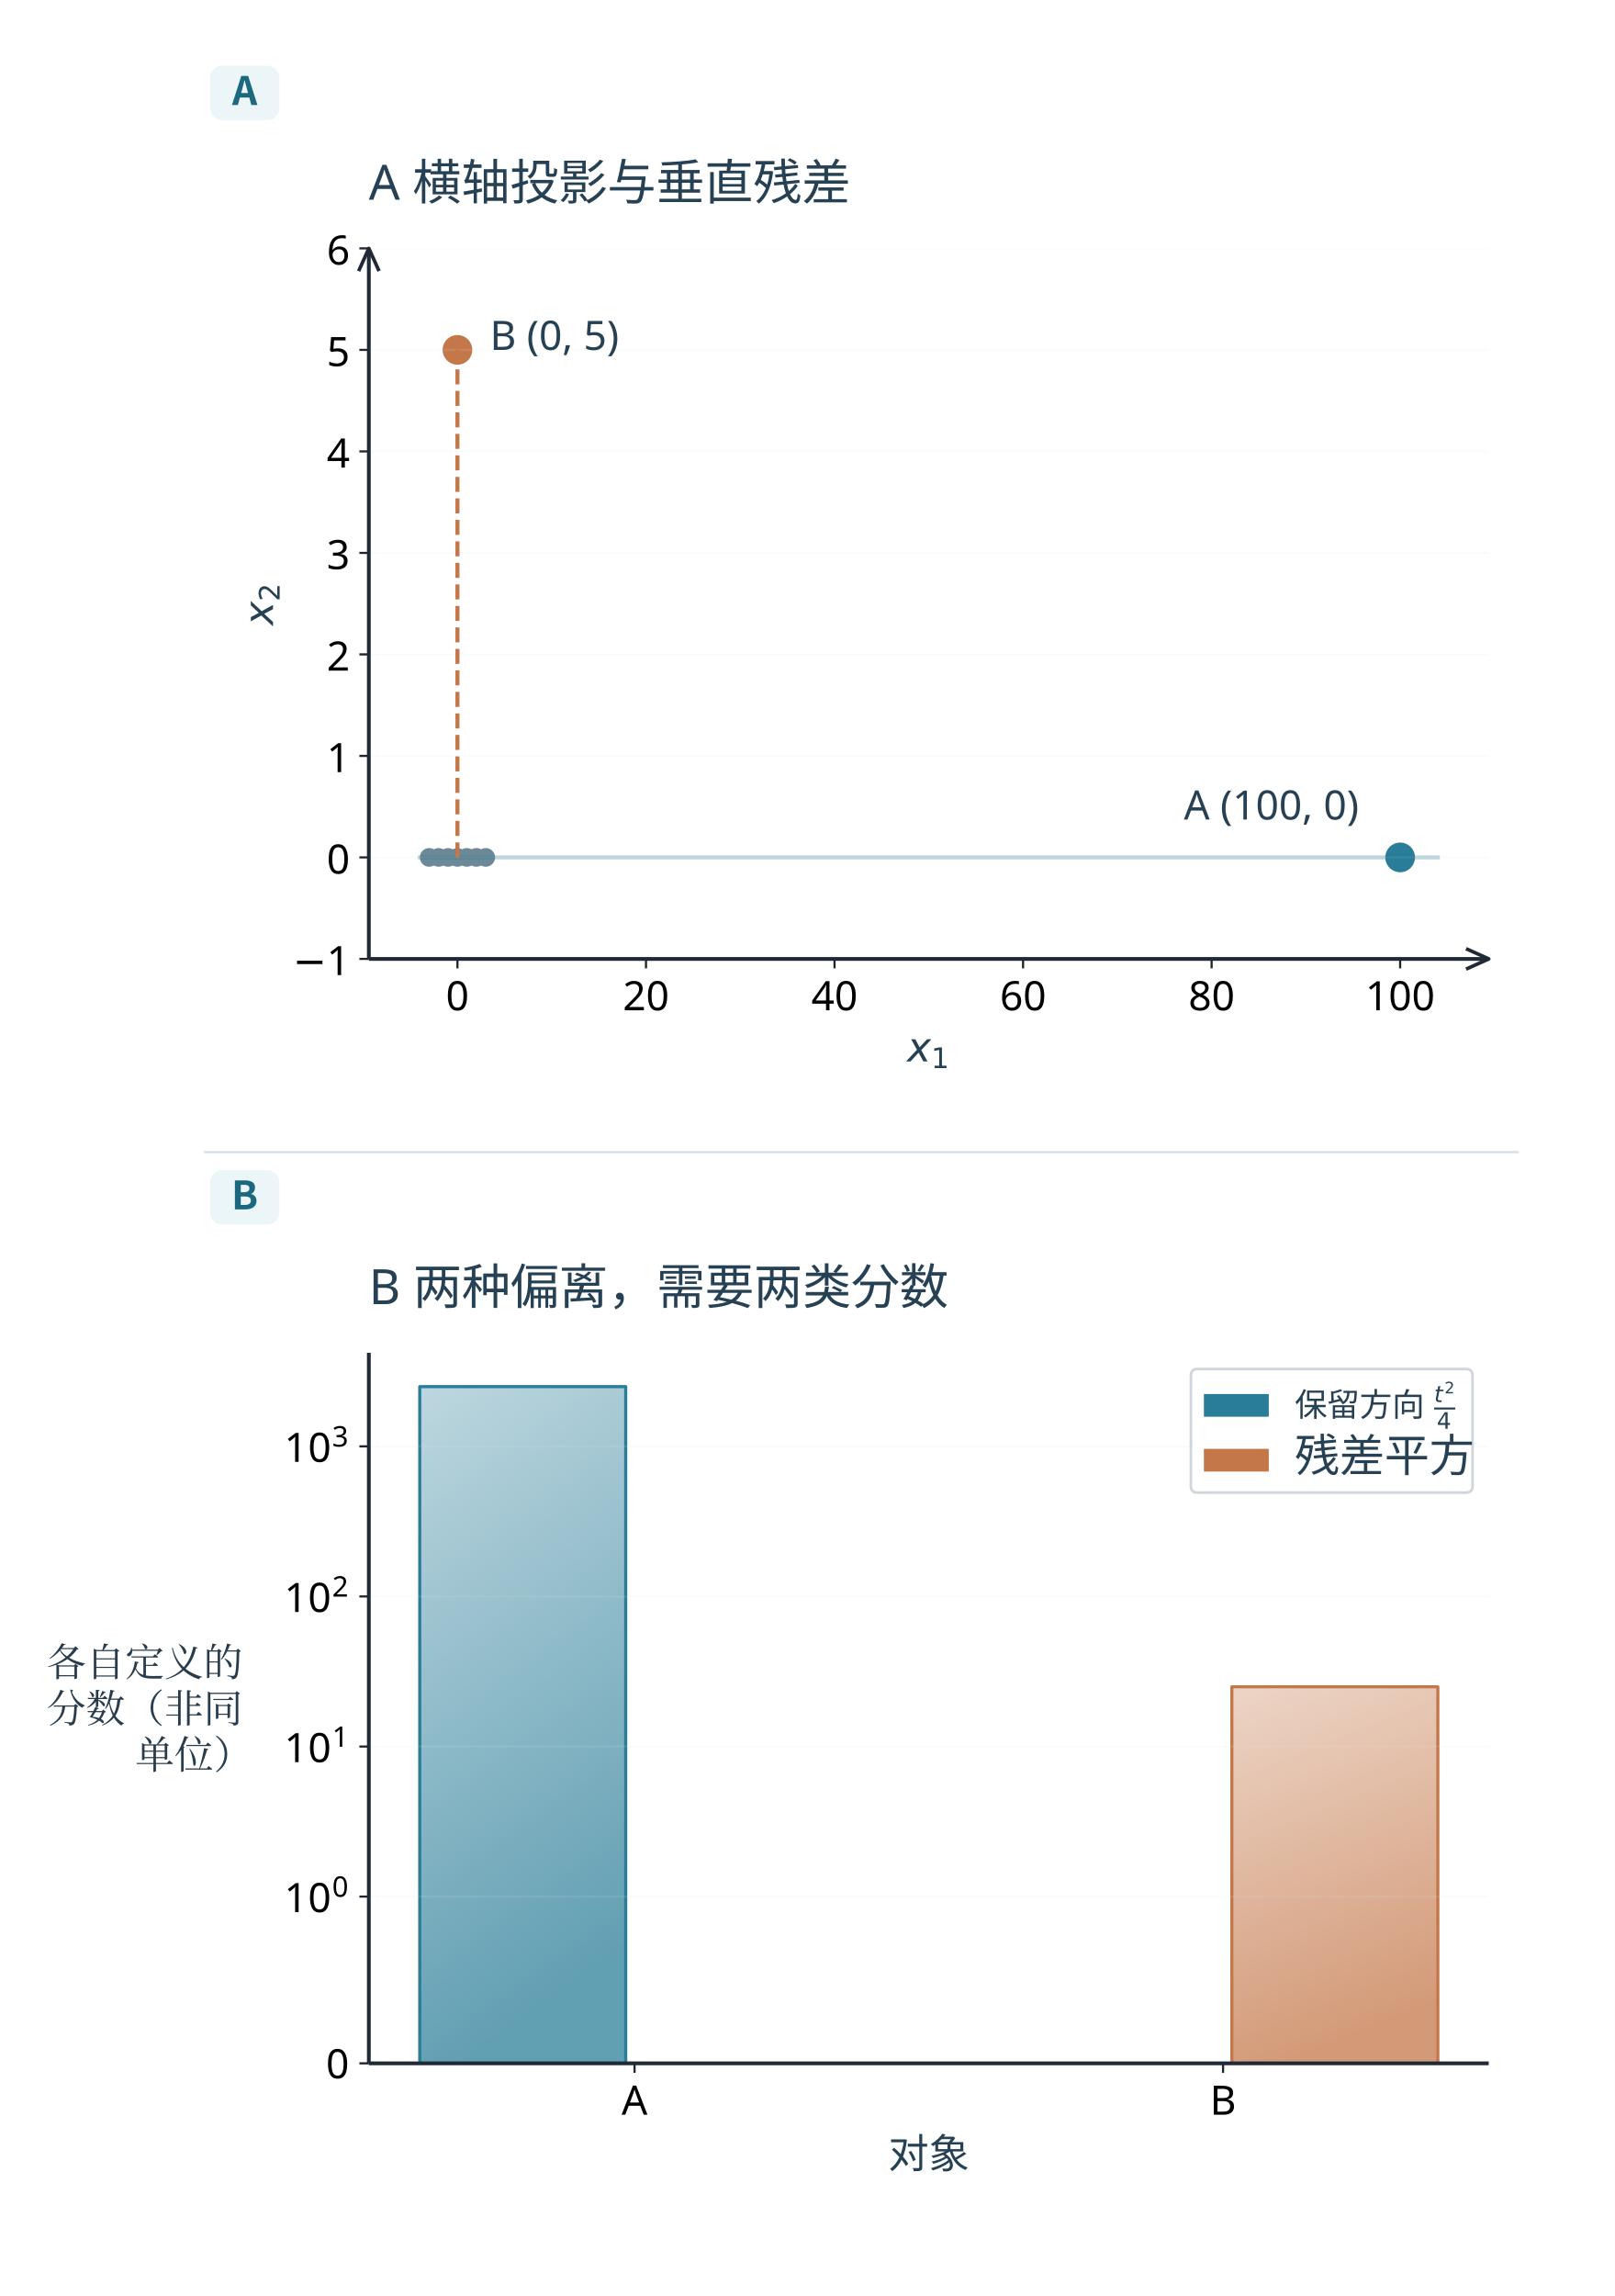
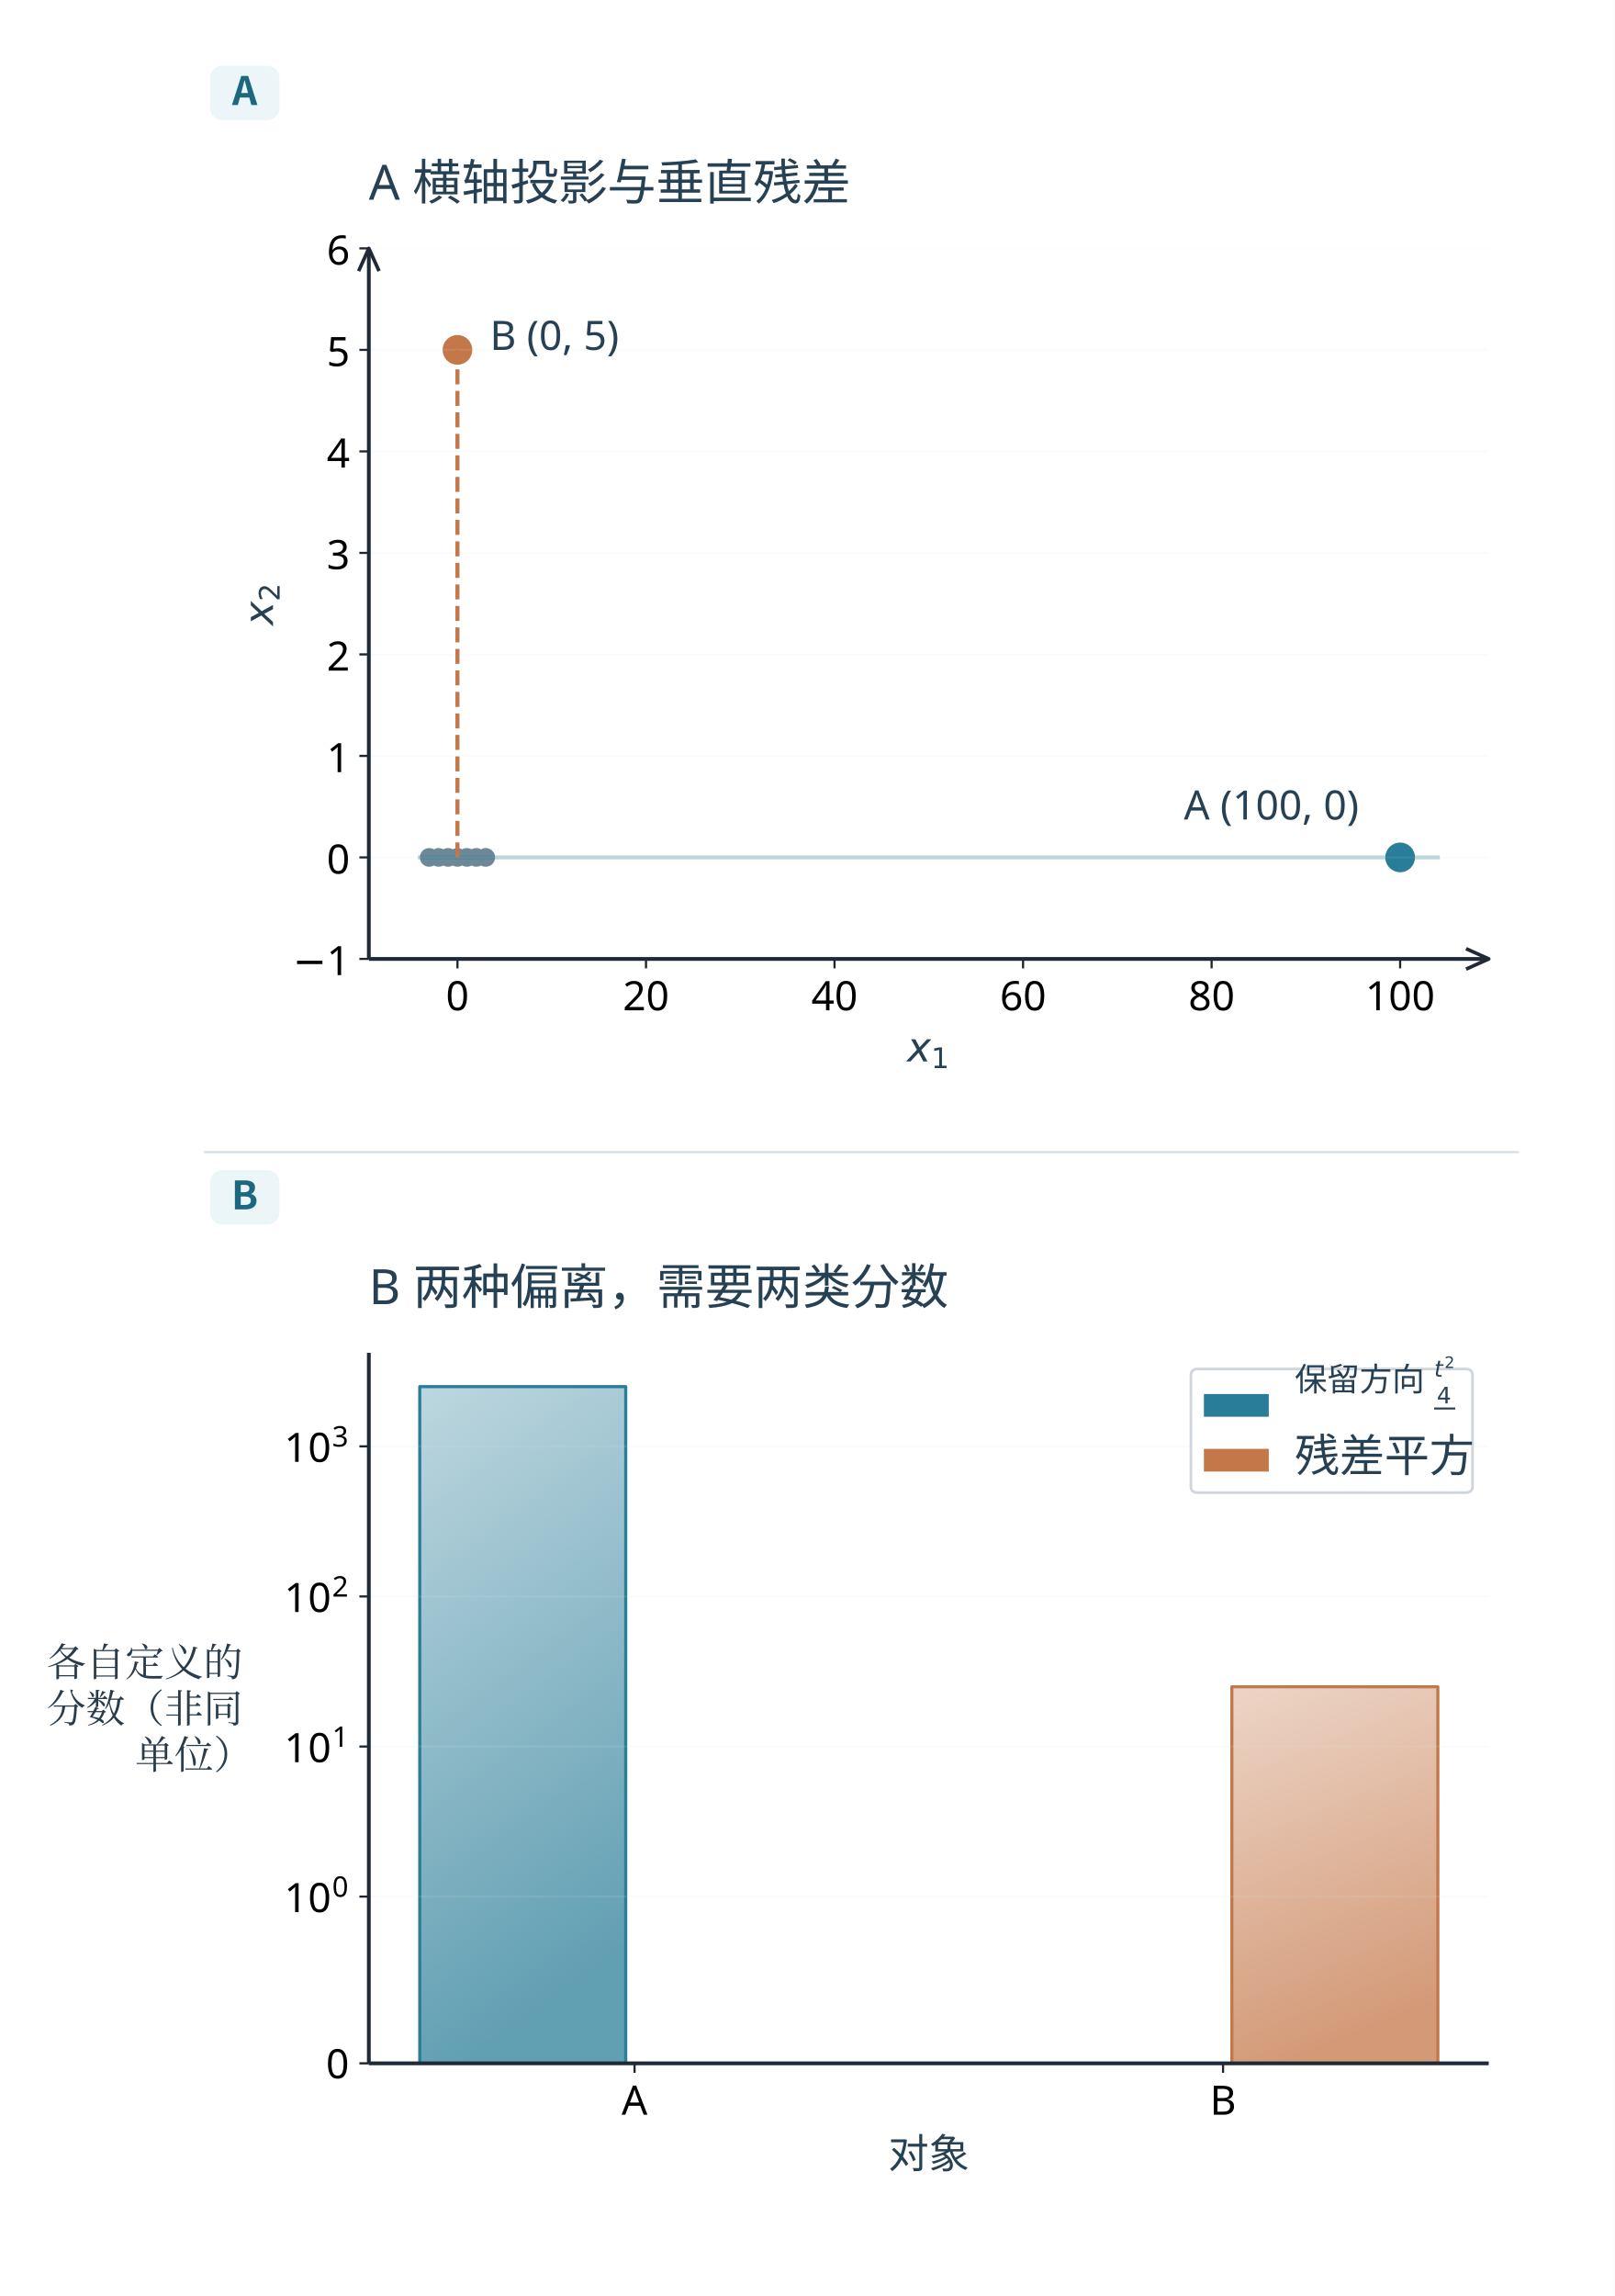
<svg xmlns="http://www.w3.org/2000/svg" xmlns:xlink="http://www.w3.org/1999/xlink" width="1070.89" height="1522.2" viewBox="-91.287 109.398 1070.89 1522.2" role="img" aria-labelledby="diagram-title">
  <defs>
    <style type="text/css">*{stroke-linejoin: round; stroke-linecap: butt}</style>
    <path id="m8a67c194a7" d="M 0 2.958 C 0.784 2.958 1.537 2.646 2.092 2.092 C 2.646 1.537 2.958 0.784 2.958 0 C 2.958 -0.784 2.646 -1.537 2.092 -2.092 C 1.537 -2.646 0.784 -2.958 0 -2.958 C -0.784 -2.958 -1.537 -2.646 -2.092 -2.092 C -2.646 -1.537 -2.958 -0.784 -2.958 0 C -2.958 0.784 -2.646 1.537 -2.092 2.092 C -1.537 2.646 -0.784 2.958 0 2.958 z " style="stroke: #6d8896" />
    <path id="C0_0_11c615a632" d="M 0 5 C 1.326 5 2.598 4.473 3.536 3.536 C 4.473 2.598 5 1.326 5 -0 C 5 -1.326 4.473 -2.598 3.536 -3.536 C 2.598 -4.473 1.326 -5 0 -5 C -1.326 -5 -2.598 -4.473 -3.536 -3.536 C -4.473 -2.598 -5 -1.326 -5 0 C -5 1.326 -4.473 2.598 -3.536 3.536 C -2.598 4.473 -1.326 5 0 5 z " />
    <path id="m4ec9eb11e6" d="M 0 0 L 0 3.5 " style="stroke: #1d262f; stroke-width: 0.8" />
    <path id="m93d9845f01" d="M 0 0 L -3.5 0 " style="stroke: #1d262f; stroke-width: 0.8" />
    <clipPath id="p0c72a37c1d">
      <rect x="53.841" y="39.589" width="414.209" height="262.72" />
    </clipPath>
    <clipPath id="pb0193778c0">
      <rect x="549.813" y="39.589" width="414.209" height="262.72" />
    </clipPath>
    <linearGradient id="inkwash-series-1" x1="0%" x2="22%" y1="0%" y2="100%">
      <stop offset="0%" stop-color="#2a7d98" stop-opacity=".31" />
      <stop offset="100%" stop-color="#2a7d98" stop-opacity=".74" />
    </linearGradient>
    <linearGradient id="inkwash-series-2" x1="0%" x2="22%" y1="0%" y2="100%">
      <stop offset="0%" stop-color="#c47749" stop-opacity=".31" />
      <stop offset="100%" stop-color="#c47749" stop-opacity=".74" />
    </linearGradient>
  </defs>
  <rect id="edition-paper" x="-91.287" y="109.398" width="1070.89" height="1522.2" fill="#ffffff" />
  <svg id="edition-view" x="-71.686" y="129" width="1031.69" height="1483" viewBox="-71.685 129 1031.685 1483" overflow="hidden">
    <rect x="-71.685" y="129" width="1031.685" height="1483" fill="#ffffff" id="plate-canvas" />
    <rect x="0" y="0" width="960" height="1612" fill="#ffffff" />
    <g font-family="Microsoft YaHei, Noto Sans CJK SC, Arial, sans-serif">
      <rect x="48" y="153" width="46" height="36" rx="8" fill="#ecf5f7" />
      <text x="71" y="179" font-size="26" font-weight="700" fill="#1c687e" text-anchor="middle">A</text>
    </g>
    <g transform="translate(56.77448 203.0812) scale(1.793045)">
      <g id="axes_1">
        <g id="patch_2">
          <path d="M 53.841 302.309 L 468.05 302.309 L 468.05 39.589 L 53.841 39.589 z " style="fill: #ffffff" />
        </g>
        <g id="PathCollection_1">
          <g clip-path="url(#p0c72a37c1d)">
            <use xlink:href="#m8a67c194a7" x="76.156" y="264.777" style="fill: #6d8896; stroke: #6d8896" />
            <use xlink:href="#m8a67c194a7" x="79.642" y="264.777" style="fill: #6d8896; stroke: #6d8896" />
            <use xlink:href="#m8a67c194a7" x="83.129" y="264.777" style="fill: #6d8896; stroke: #6d8896" />
            <use xlink:href="#m8a67c194a7" x="86.615" y="264.777" style="fill: #6d8896; stroke: #6d8896" />
            <use xlink:href="#m8a67c194a7" x="90.102" y="264.777" style="fill: #6d8896; stroke: #6d8896" />
            <use xlink:href="#m8a67c194a7" x="93.589" y="264.777" style="fill: #6d8896; stroke: #6d8896" />
            <use xlink:href="#m8a67c194a7" x="97.075" y="264.777" style="fill: #6d8896; stroke: #6d8896" />
          </g>
        </g>
        <g id="PathCollection_2">
          <g clip-path="url(#p0c72a37c1d)">
            <use xlink:href="#C0_0_11c615a632" x="435.276" y="264.777" style="fill: #2a7d98; stroke: #2a7d98" />
          </g>
          <g clip-path="url(#p0c72a37c1d)">
            <use xlink:href="#C0_0_11c615a632" x="86.615" y="77.12" style="fill: #c47749; stroke: #c47749" />
          </g>
        </g>
        <g id="matplotlib.axis_1">
          <g id="xtick_1">
            <g id="line2d_1">
      </g>
            <g id="line2d_2">
              <g>
                <use xlink:href="#m4ec9eb11e6" x="86.615" y="302.309" style="stroke: #1d262f; stroke-width: 0.8" />
              </g>
            </g>
            <g id="text_1">
              <text style="font-size: 15px; font-family: 'Microsoft YaHei'; text-anchor: middle" x="86.615" y="321.299" transform="rotate(-0 86.61548 321.2994)">0</text>
            </g>
          </g>
          <g id="xtick_2">
            <g id="line2d_3">
      </g>
            <g id="line2d_4">
              <g>
                <use xlink:href="#m4ec9eb11e6" x="156.348" y="302.309" style="stroke: #1d262f; stroke-width: 0.8" />
              </g>
            </g>
            <g id="text_2">
              <text style="font-size: 15px; font-family: 'Microsoft YaHei'; text-anchor: middle" x="156.348" y="321.299" transform="rotate(-0 156.3476 321.2994)">20</text>
            </g>
          </g>
          <g id="xtick_3">
            <g id="line2d_5">
      </g>
            <g id="line2d_6">
              <g>
                <use xlink:href="#m4ec9eb11e6" x="226.08" y="302.309" style="stroke: #1d262f; stroke-width: 0.8" />
              </g>
            </g>
            <g id="text_3">
              <text style="font-size: 15px; font-family: 'Microsoft YaHei'; text-anchor: middle" x="226.08" y="321.299" transform="rotate(-0 226.0796 321.2994)">40</text>
            </g>
          </g>
          <g id="xtick_4">
            <g id="line2d_7">
      </g>
            <g id="line2d_8">
              <g>
                <use xlink:href="#m4ec9eb11e6" x="295.812" y="302.309" style="stroke: #1d262f; stroke-width: 0.8" />
              </g>
            </g>
            <g id="text_4">
              <text style="font-size: 15px; font-family: 'Microsoft YaHei'; text-anchor: middle" x="295.812" y="321.299" transform="rotate(-0 295.8117 321.2994)">60</text>
            </g>
          </g>
          <g id="xtick_5">
            <g id="line2d_9">
      </g>
            <g id="line2d_10">
              <g>
                <use xlink:href="#m4ec9eb11e6" x="365.544" y="302.309" style="stroke: #1d262f; stroke-width: 0.8" />
              </g>
            </g>
            <g id="text_5">
              <text style="font-size: 15px; font-family: 'Microsoft YaHei'; text-anchor: middle" x="365.544" y="321.299" transform="rotate(-0 365.5438 321.2994)">80</text>
            </g>
          </g>
          <g id="xtick_6">
            <g id="line2d_11">
      </g>
            <g id="line2d_12">
              <g>
                <use xlink:href="#m4ec9eb11e6" x="435.276" y="302.309" style="stroke: #1d262f; stroke-width: 0.8" />
              </g>
            </g>
            <g id="text_6">
              <text style="font-size: 15px; font-family: 'Microsoft YaHei'; text-anchor: middle" x="435.276" y="321.299" transform="rotate(-0 435.2759 321.2994)">100</text>
            </g>
          </g>
          <g id="text_7">
            <g style="fill: #274154" transform="translate(252.9207 341.0189)">
              <text>
                <tspan x="0" y="-0.797" style="font-style: oblique; font-size: 15px; font-family: 'DejaVu Sans'; fill: #274154">x</tspan>
                <tspan x="8.877" y="1.664" style="font-size: 10.5px; font-family: 'DejaVu Sans'; fill: #274154">1</tspan>
              </text>
            </g>
          </g>
        </g>
        <g id="matplotlib.axis_2">
          <g id="ytick_1">
            <g id="line2d_13">
              <line x1="53.841" y1="302.309" x2="468.05" y2="302.309" stroke="#d6e2e5" stroke-width="0.798" stroke-opacity="0.12" clip-path="url(#p0c72a37c1d)" />
            </g>
            <g id="line2d_14">
              <g>
                <use xlink:href="#m93d9845f01" x="53.841" y="302.309" style="stroke: #1d262f; stroke-width: 0.8" />
              </g>
            </g>
            <g id="text_8">
              <text style="font-size: 15px; font-family: 'Microsoft YaHei'; text-anchor: end" x="46.841" y="308.304" transform="rotate(-0 46.84141 308.3041)">−1</text>
            </g>
          </g>
          <g id="ytick_2">
            <g id="line2d_15">
              <line x1="53.841" y1="264.777" x2="468.05" y2="264.777" stroke="#d6e2e5" stroke-width="0.798" stroke-opacity="0.12" clip-path="url(#p0c72a37c1d)" />
            </g>
            <g id="line2d_16">
              <g>
                <use xlink:href="#m93d9845f01" x="53.841" y="264.777" style="stroke: #1d262f; stroke-width: 0.8" />
              </g>
            </g>
            <g id="text_9">
              <text style="font-size: 15px; font-family: 'Microsoft YaHei'; text-anchor: end" x="46.841" y="270.773" transform="rotate(-0 46.84141 270.7726)">0</text>
            </g>
          </g>
          <g id="ytick_3">
            <g id="line2d_17">
              <line x1="53.841" y1="227.246" x2="468.05" y2="227.246" stroke="#d6e2e5" stroke-width="0.798" stroke-opacity="0.12" clip-path="url(#p0c72a37c1d)" />
            </g>
            <g id="line2d_18">
              <g>
                <use xlink:href="#m93d9845f01" x="53.841" y="227.246" style="stroke: #1d262f; stroke-width: 0.8" />
              </g>
            </g>
            <g id="text_10">
              <text style="font-size: 15px; font-family: 'Microsoft YaHei'; text-anchor: end" x="46.841" y="233.241" transform="rotate(-0 46.84141 233.2412)">1</text>
            </g>
          </g>
          <g id="ytick_4">
            <g id="line2d_19">
              <line x1="53.841" y1="189.714" x2="468.05" y2="189.714" stroke="#d6e2e5" stroke-width="0.798" stroke-opacity="0.12" clip-path="url(#p0c72a37c1d)" />
            </g>
            <g id="line2d_20">
              <g>
                <use xlink:href="#m93d9845f01" x="53.841" y="189.714" style="stroke: #1d262f; stroke-width: 0.8" />
              </g>
            </g>
            <g id="text_11">
              <text style="font-size: 15px; font-family: 'Microsoft YaHei'; text-anchor: end" x="46.841" y="195.71" transform="rotate(-0 46.84141 195.7098)">2</text>
            </g>
          </g>
          <g id="ytick_5">
            <g id="line2d_21">
              <line x1="53.841" y1="152.183" x2="468.05" y2="152.183" stroke="#d6e2e5" stroke-width="0.798" stroke-opacity="0.12" clip-path="url(#p0c72a37c1d)" />
            </g>
            <g id="line2d_22">
              <g>
                <use xlink:href="#m93d9845f01" x="53.841" y="152.183" style="stroke: #1d262f; stroke-width: 0.8" />
              </g>
            </g>
            <g id="text_12">
              <text style="font-size: 15px; font-family: 'Microsoft YaHei'; text-anchor: end" x="46.841" y="158.178" transform="rotate(-0 46.84141 158.1783)">3</text>
            </g>
          </g>
          <g id="ytick_6">
            <g id="line2d_23">
              <line x1="53.841" y1="114.652" x2="468.05" y2="114.652" stroke="#d6e2e5" stroke-width="0.798" stroke-opacity="0.12" clip-path="url(#p0c72a37c1d)" />
            </g>
            <g id="line2d_24">
              <g>
                <use xlink:href="#m93d9845f01" x="53.841" y="114.652" style="stroke: #1d262f; stroke-width: 0.8" />
              </g>
            </g>
            <g id="text_13">
              <text style="font-size: 15px; font-family: 'Microsoft YaHei'; text-anchor: end" x="46.841" y="120.647" transform="rotate(-0 46.84141 120.6469)">4</text>
            </g>
          </g>
          <g id="ytick_7">
            <g id="line2d_25">
              <line x1="53.841" y1="77.12" x2="468.05" y2="77.12" stroke="#d6e2e5" stroke-width="0.798" stroke-opacity="0.12" clip-path="url(#p0c72a37c1d)" />
            </g>
            <g id="line2d_26">
              <g>
                <use xlink:href="#m93d9845f01" x="53.841" y="77.12" style="stroke: #1d262f; stroke-width: 0.8" />
              </g>
            </g>
            <g id="text_14">
              <text style="font-size: 15px; font-family: 'Microsoft YaHei'; text-anchor: end" x="46.841" y="83.115" transform="rotate(-0 46.84141 83.11549)">5</text>
            </g>
          </g>
          <g id="ytick_8">
            <g id="line2d_27">
              <line x1="53.841" y1="39.589" x2="468.05" y2="39.589" stroke="#d6e2e5" stroke-width="0.798" stroke-opacity="0.12" clip-path="url(#p0c72a37c1d)" />
            </g>
            <g id="line2d_28">
              <g>
                <use xlink:href="#m93d9845f01" x="53.841" y="39.589" style="stroke: #1d262f; stroke-width: 0.8" />
              </g>
            </g>
            <g id="text_15">
              <text style="font-size: 15px; font-family: 'Microsoft YaHei'; text-anchor: end" x="46.841" y="45.584" transform="rotate(-0 46.84141 45.58406)">6</text>
            </g>
          </g>
          <g id="text_16">
            <g style="fill: #274154" transform="translate(19.19063 178.9737) rotate(-90)">
              <text>
                <tspan x="0" y="-0.797" style="font-style: oblique; font-size: 15px; font-family: 'DejaVu Sans'; fill: #274154">x</tspan>
                <tspan x="8.877" y="1.664" style="font-size: 10.5px; font-family: 'DejaVu Sans'; fill: #274154">2</tspan>
              </text>
            </g>
          </g>
        </g>
        <g id="line2d_29">
          <path d="M 72.669 264.777 L 449.222 264.777 " clip-path="url(#p0c72a37c1d)" style="fill: none; stroke: #2a7d98; stroke-opacity: 0.3; stroke-width: 1.5; stroke-linecap: square" />
        </g>
        <g id="line2d_30">
          <path d="M 86.615 264.777 L 86.615 77.12 " clip-path="url(#p0c72a37c1d)" style="fill: none; stroke-dasharray: 5.55,2.4; stroke-dashoffset: 0; stroke: #c47749; stroke-width: 1.5" />
        </g>
        <g id="patch_3">
          <line x1="53.841" y1="302.309" x2="53.841" y2="39.589" stroke="#202a37" stroke-width="1.399" />
          <polyline points="50.063,47.985 53.841,39.589 57.62,47.985" fill="none" stroke="#202a37" stroke-width="1.315" stroke-linejoin="round" stroke-linecap="round" />
        </g>
        <g id="patch_4">
          <line x1="53.841" y1="302.309" x2="468.05" y2="302.309" stroke="#202a37" stroke-width="1.399" />
          <polyline points="459.654,298.53 468.05,302.309 459.654,306.087" fill="none" stroke="#202a37" stroke-width="1.315" stroke-linejoin="round" stroke-linecap="round" />
        </g>
        <g id="text_17">
          <text style="font-size: 15px; font-family: 'Microsoft YaHei'; text-anchor: start; fill: #274154" x="355.276" y="250.777" transform="rotate(-0 355.2759 250.7773)">A (100, 0)</text>
        </g>
        <g id="text_18">
          <text style="font-size: 15px; font-family: 'Microsoft YaHei'; text-anchor: start; fill: #274154" x="98.615" y="77.12" transform="rotate(-0 98.61548 77.12018)">B (0, 5)</text>
        </g>
        <g id="text_19">
          <text style="font-size: 18px; font-family: 'Microsoft YaHei'; text-anchor: start; fill: #274154" x="53.841" y="21.589" transform="rotate(-0 53.84141 21.58875)">A 横轴投影与垂直残差</text>
        </g>
      </g>
    </g>
    <path d="M44 873.216 H916" stroke="#d3e0e8" stroke-width="1.5" />
    <g font-family="Microsoft YaHei, Noto Sans CJK SC, Arial, sans-serif">
      <rect x="48" y="885.22" width="46" height="36" rx="8" fill="#ecf5f7" />
      <text x="71" y="911.22" font-size="26" font-weight="700" fill="#1c687e" text-anchor="middle">B</text>
    </g>
    <g transform="translate(-832.5244 935.2973) scale(1.793045)">
      <g id="axes_2">
        <g id="patch_5">
          <path d="M 549.813 302.309 L 964.021 302.309 L 964.021 39.589 L 549.813 39.589 z " style="fill: #ffffff" />
        </g>
        <g id="patch_6">
          <rect x="568.641" y="52.099" width="76.181" height="250.21" fill="url(#inkwash-series-1)" stroke="#2a7d98" stroke-width="1.147" clip-path="url(#pb0193778c0)" />
        </g>
        <g id="patch_7">
          <path d="M 786.301 302.309 L 862.483 302.309 L 862.483 302.309 L 786.301 302.309 z " clip-path="url(#pb0193778c0)" style="fill: #2a7d98" />
        </g>
        <g id="patch_8">
          <path d="M 651.352 302.309 L 727.533 302.309 L 727.533 302.309 L 651.352 302.309 z " clip-path="url(#pb0193778c0)" style="fill: #c47749" />
        </g>
        <g id="patch_9">
          <rect x="869.012" y="163.08" width="76.181" height="139.229" fill="url(#inkwash-series-2)" stroke="#c47749" stroke-width="1.147" clip-path="url(#pb0193778c0)" />
        </g>
        <g id="matplotlib.axis_3">
          <g id="xtick_7">
            <g id="line2d_31">
      </g>
            <g id="line2d_32">
              <g>
                <use xlink:href="#m4ec9eb11e6" x="648.087" y="302.309" style="stroke: #1d262f; stroke-width: 0.8" />
              </g>
            </g>
            <g id="text_20">
              <text style="font-size: 15px; font-family: 'Microsoft YaHei'; text-anchor: middle" x="648.087" y="321.299" transform="rotate(-0 648.0867 321.2994)">A</text>
            </g>
          </g>
          <g id="xtick_8">
            <g id="line2d_33">
      </g>
            <g id="line2d_34">
              <g>
                <use xlink:href="#m4ec9eb11e6" x="865.748" y="302.309" style="stroke: #1d262f; stroke-width: 0.8" />
              </g>
            </g>
            <g id="text_21">
              <text style="font-size: 15px; font-family: 'Microsoft YaHei'; text-anchor: middle" x="865.748" y="321.299" transform="rotate(-0 865.7475 321.2994)">B</text>
            </g>
          </g>
          <g id="text_22">
            <text style="font-size: 15px; font-family: 'Microsoft YaHei'; text-anchor: middle; fill: #274154" x="756.917" y="341.019" transform="rotate(-0 756.9171 341.0189)">对象</text>
          </g>
        </g>
        <g id="matplotlib.axis_4">
          <g id="ytick_9">
            <g id="line2d_35">
              <line x1="549.813" y1="302.309" x2="964.021" y2="302.309" stroke="#d6e2e5" stroke-width="0.798" stroke-opacity="0.12" clip-path="url(#pb0193778c0)" />
            </g>
            <g id="line2d_36">
              <g>
                <use xlink:href="#m93d9845f01" x="549.813" y="302.309" style="stroke: #1d262f; stroke-width: 0.8" />
              </g>
            </g>
            <g id="text_23">
              <g transform="translate(533.9629 308.3041)">
                <text>
                  <tspan x="0" y="-0.469" style="font-size: 15px; font-family: 'Microsoft YaHei'">0</tspan>
                </text>
              </g>
            </g>
          </g>
          <g id="ytick_10">
            <g id="line2d_37">
              <line x1="549.813" y1="240.653" x2="964.021" y2="240.653" stroke="#d6e2e5" stroke-width="0.798" stroke-opacity="0.12" clip-path="url(#pb0193778c0)" />
            </g>
            <g id="line2d_38">
              <g>
                <use xlink:href="#m93d9845f01" x="549.813" y="240.653" style="stroke: #1d262f; stroke-width: 0.8" />
              </g>
            </g>
            <g id="text_24">
              <g transform="translate(518.5129 246.6479)">
                <text>
                  <tspan x="0" y="-0.263" style="font-size: 15px; font-family: 'Microsoft YaHei'">1</tspan>
                  <tspan x="8.796" y="-0.263" style="font-size: 15px; font-family: 'Microsoft YaHei'">0</tspan>
                  <tspan x="17.734" y="-5.928" style="font-size: 10.5px; font-family: 'Microsoft YaHei'">0</tspan>
                </text>
              </g>
            </g>
          </g>
          <g id="ytick_11">
            <g id="line2d_39">
              <line x1="549.813" y1="185.162" x2="964.021" y2="185.162" stroke="#d6e2e5" stroke-width="0.798" stroke-opacity="0.12" clip-path="url(#pb0193778c0)" />
            </g>
            <g id="line2d_40">
              <g>
                <use xlink:href="#m93d9845f01" x="549.813" y="185.162" style="stroke: #1d262f; stroke-width: 0.8" />
              </g>
            </g>
            <g id="text_25">
              <g transform="translate(518.5129 191.1574)">
                <text>
                  <tspan x="0" y="-0.219" style="font-size: 15px; font-family: 'Microsoft YaHei'">1</tspan>
                  <tspan x="8.796" y="-0.219" style="font-size: 15px; font-family: 'Microsoft YaHei'">0</tspan>
                  <tspan x="17.734" y="-5.884" style="font-size: 10.5px; font-family: 'Microsoft YaHei'">1</tspan>
                </text>
              </g>
            </g>
          </g>
          <g id="ytick_12">
            <g id="line2d_41">
              <line x1="549.813" y1="129.672" x2="964.021" y2="129.672" stroke="#d6e2e5" stroke-width="0.798" stroke-opacity="0.12" clip-path="url(#pb0193778c0)" />
            </g>
            <g id="line2d_42">
              <g>
                <use xlink:href="#m93d9845f01" x="549.813" y="129.672" style="stroke: #1d262f; stroke-width: 0.8" />
              </g>
            </g>
            <g id="text_26">
              <g transform="translate(518.5129 135.6669)">
                <text>
                  <tspan x="0" y="-0.263" style="font-size: 15px; font-family: 'Microsoft YaHei'">1</tspan>
                  <tspan x="8.796" y="-0.263" style="font-size: 15px; font-family: 'Microsoft YaHei'">0</tspan>
                  <tspan x="17.734" y="-5.928" style="font-size: 10.5px; font-family: 'Microsoft YaHei'">2</tspan>
                </text>
              </g>
            </g>
          </g>
          <g id="ytick_13">
            <g id="line2d_43">
              <line x1="549.813" y1="74.181" x2="964.021" y2="74.181" stroke="#d6e2e5" stroke-width="0.798" stroke-opacity="0.12" clip-path="url(#pb0193778c0)" />
            </g>
            <g id="line2d_44">
              <g>
                <use xlink:href="#m93d9845f01" x="549.813" y="74.181" style="stroke: #1d262f; stroke-width: 0.8" />
              </g>
            </g>
            <g id="text_27">
              <g transform="translate(518.5129 80.17643)">
                <text>
                  <tspan x="0" y="-0.263" style="font-size: 15px; font-family: 'Microsoft YaHei'">1</tspan>
                  <tspan x="8.796" y="-0.263" style="font-size: 15px; font-family: 'Microsoft YaHei'">0</tspan>
                  <tspan x="17.734" y="-5.928" style="font-size: 10.5px; font-family: 'Microsoft YaHei'">3</tspan>
                </text>
              </g>
            </g>
          </g>
        </g>
        <g id="patch_10">
          <line x1="549.813" y1="302.309" x2="549.813" y2="39.589" stroke="#202a37" stroke-width="1.399" />
        </g>
        <g id="patch_11">
          <line x1="549.813" y1="302.309" x2="964.021" y2="302.309" stroke="#202a37" stroke-width="1.399" />
        </g>
        <g id="text_29">
          <text style="font-size: 18px; font-family: 'Microsoft YaHei'; text-anchor: start; fill: #274154" x="549.813" y="21.589" transform="rotate(-0 549.8129 21.58875)">B 两种偏离，需要两类分数</text>
        </g>
        <g id="legend_1">
          <g id="patch_12">
            <path d="M 856.261 91.284 L 955.621 91.284 Q 958.021 91.284 958.021 88.884 L 958.021 47.989 Q 958.021 45.589 955.621 45.589 L 856.261 45.589 Q 853.861 45.589 853.861 47.989 L 853.861 88.884 Q 853.861 91.284 856.261 91.284 z " style="fill: #ffffff; opacity: 0.8; stroke: #c5ccd3; stroke-linejoin: miter" />
          </g>
          <g id="patch_13">
            <path d="M 858.661 63.229 L 882.661 63.229 L 882.661 54.829 L 858.661 54.829 z " style="fill: #2a7d98" />
          </g>
          <g id="text_30">
            <g style="fill: #274154" transform="translate(892.2614 63.22875)">
-               <text>
+               <text transform="translate(0 -9.375)">
                <tspan x="0" y="-0.163" style="font-size: 12px; font-family: 'Microsoft YaHei'; fill: #274154">保</tspan>
                <tspan x="12" y="-0.163" style="font-size: 12px; font-family: 'Microsoft YaHei'; fill: #274154">留</tspan>
                <tspan x="24" y="-0.163" style="font-size: 12px; font-family: 'Microsoft YaHei'; fill: #274154">方</tspan>
                <tspan x="36" y="-0.163" style="font-size: 12px; font-family: 'Microsoft YaHei'; fill: #274154">向</tspan>
                <tspan x="48" y="-0.163" style="font-size: 12px; font-family: 'Microsoft YaHei'; fill: #274154"> </tspan>
                <tspan x="51.551" y="-5.42" style="font-style: oblique; font-size: 8.4px; font-family: 'DejaVu Sans'; fill: #274154">t</tspan>
                <tspan x="55.402" y="-8.636" style="font-size: 5.88px; font-family: 'DejaVu Sans'; fill: #274154">2</tspan>
                <tspan x="52.551" y="4.455" style="font-size: 8.4px; font-family: 'DejaVu Sans'; fill: #274154">4</tspan>
              </text>
              <rect x="51.551" y="-3.42" width="7.822" height="0.75" />
            </g>
          </g>
          <g id="patch_14">
            <path d="M 858.661 83.501 L 882.661 83.501 L 882.661 75.101 L 858.661 75.101 z " style="fill: #c47749" />
          </g>
          <g id="text_31">
            <text style="font-size: 16.6px; font-family: 'Microsoft YaHei'; text-anchor: start; fill: #274154" x="892.261" y="83.501" transform="rotate(-0 892.2614 83.50125)">残差平方</text>
          </g>
        </g>
      </g>
    </g>
    <text x="76.315" y="1220.756" text-anchor="end" font-family="SimSun, Noto Serif CJK SC, STSong, Microsoft YaHei, serif" font-size="26" fill="#283c4c" aria-label="各自定义的分数（非同单位）" id="text_28" data-axis-label="matplotlib.axis_4">
      <tspan x="76.315" dy="0">各自定义的</tspan>
      <tspan x="76.315" dy="30.68">分数（非同</tspan>
      <tspan x="76.315" dy="30.68">单位）</tspan>
    </text>
  </svg>
</svg>
